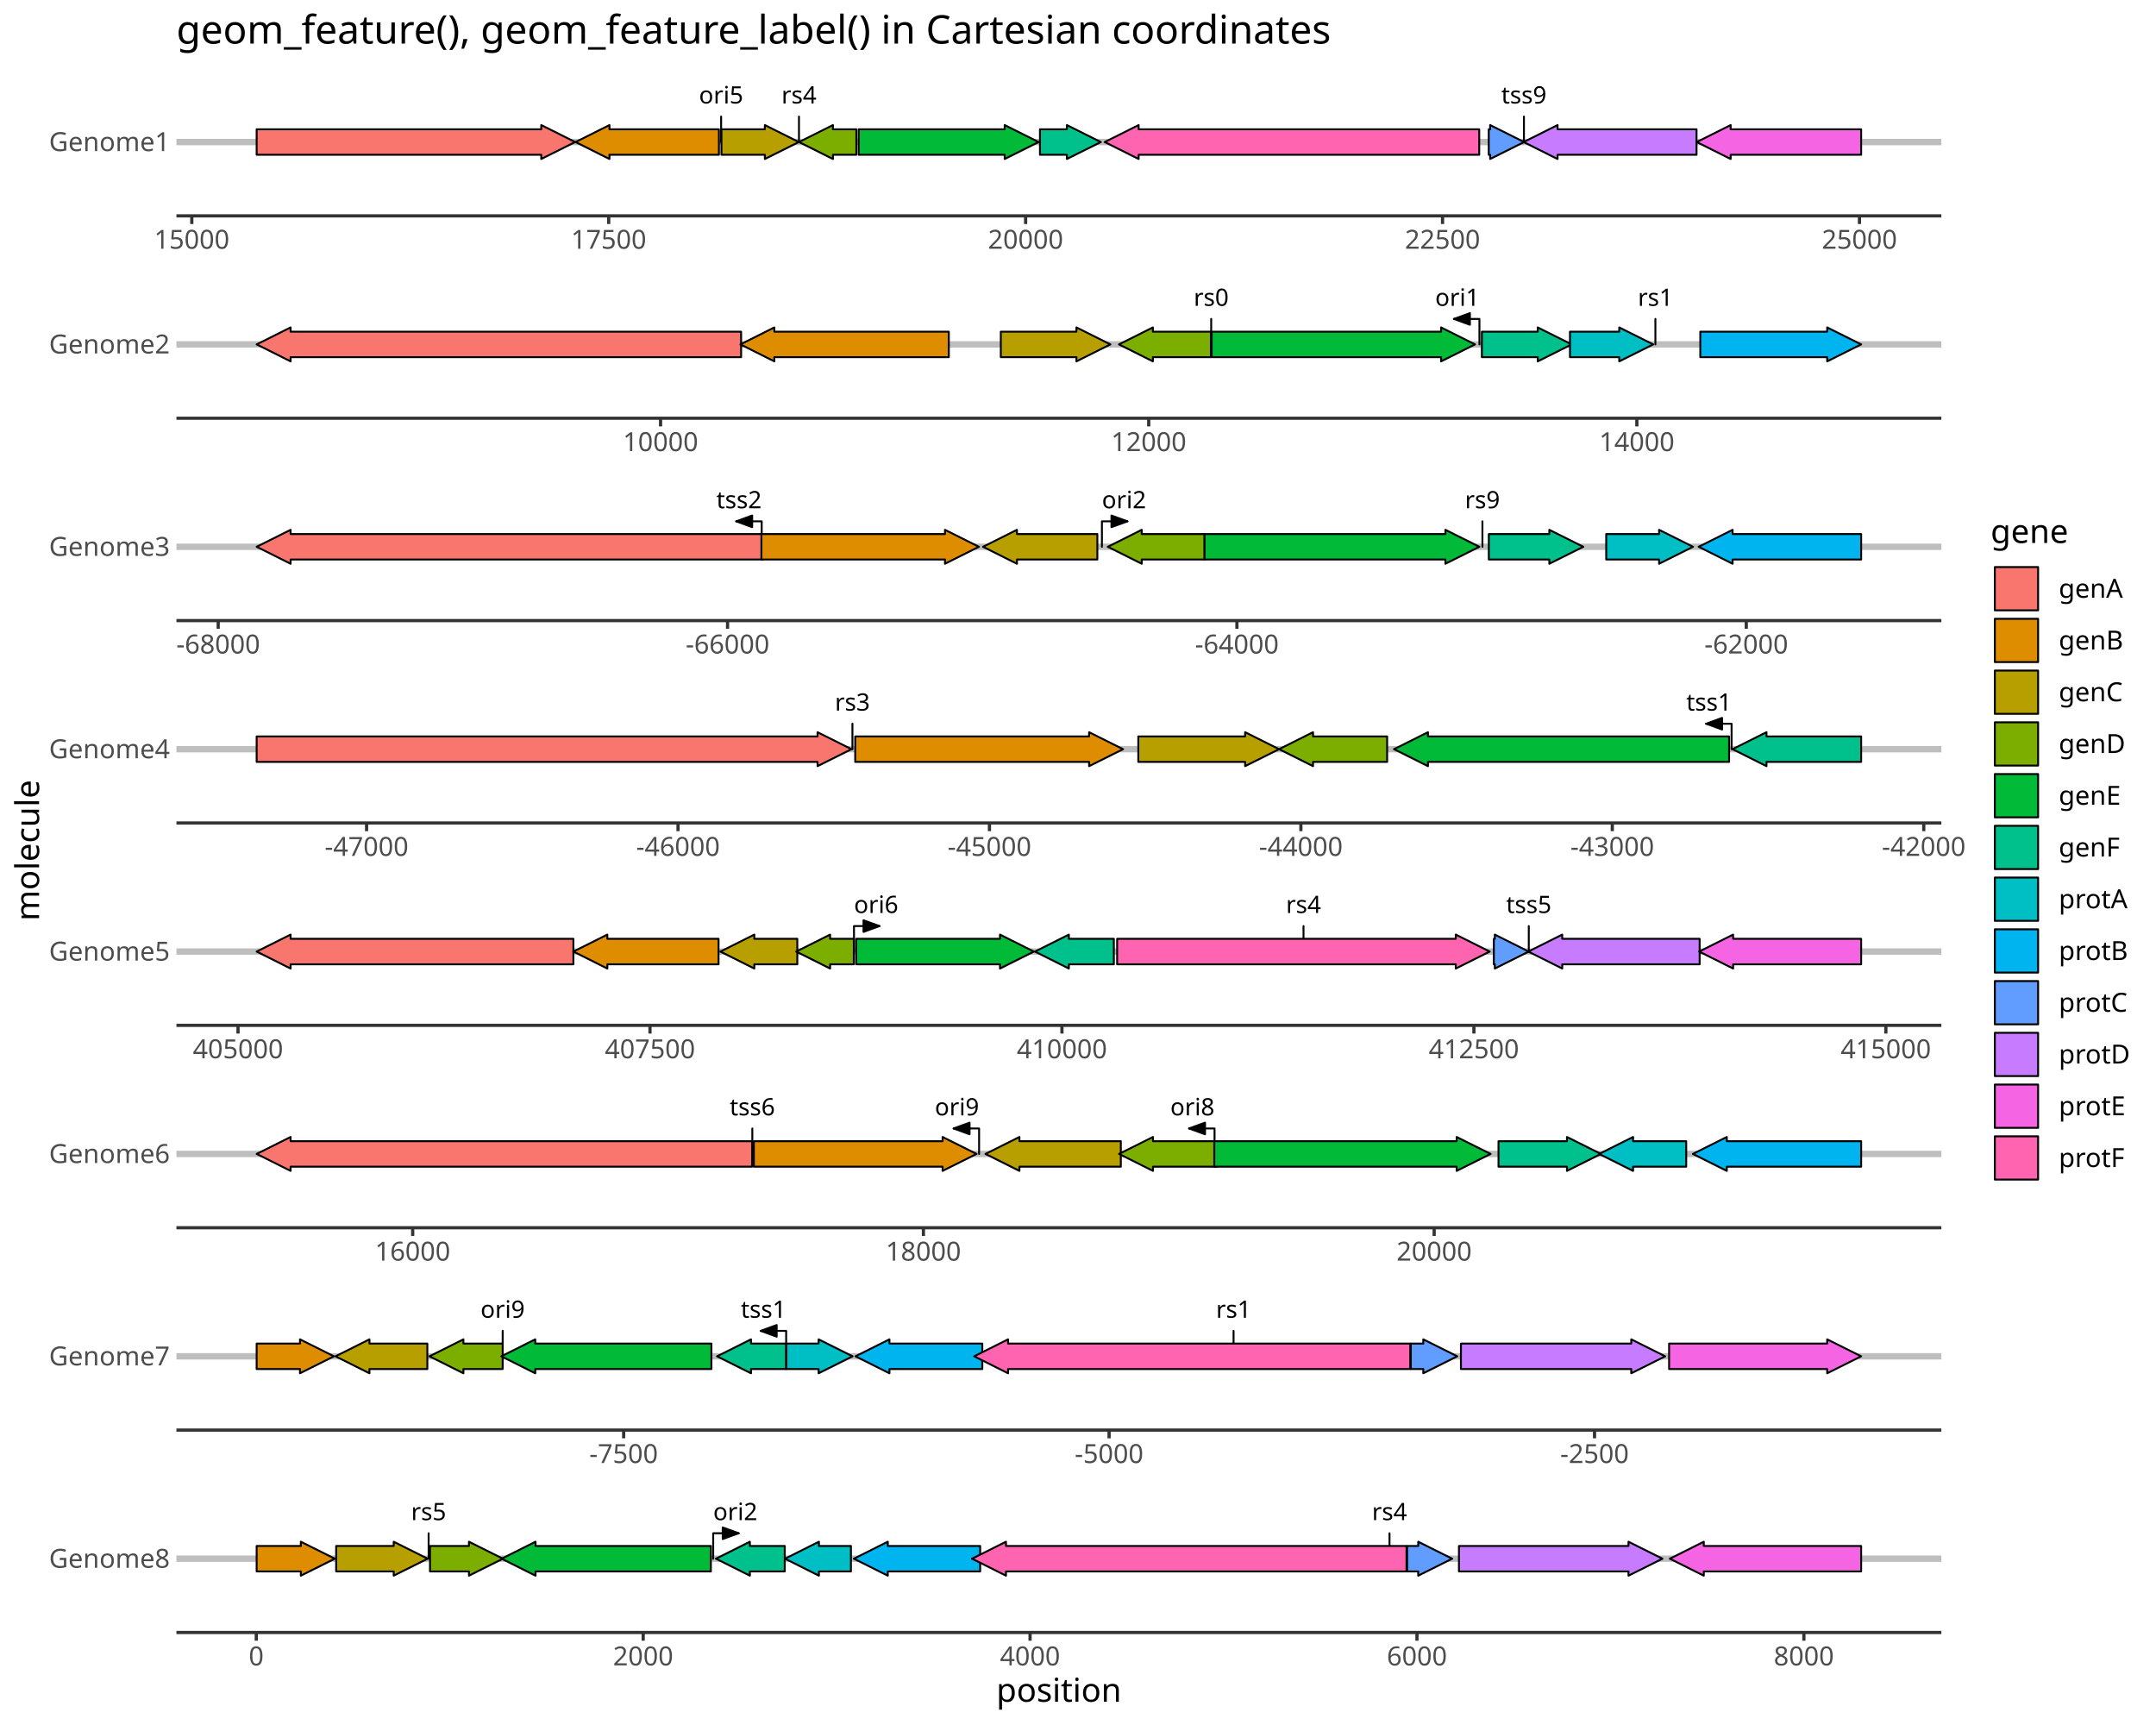
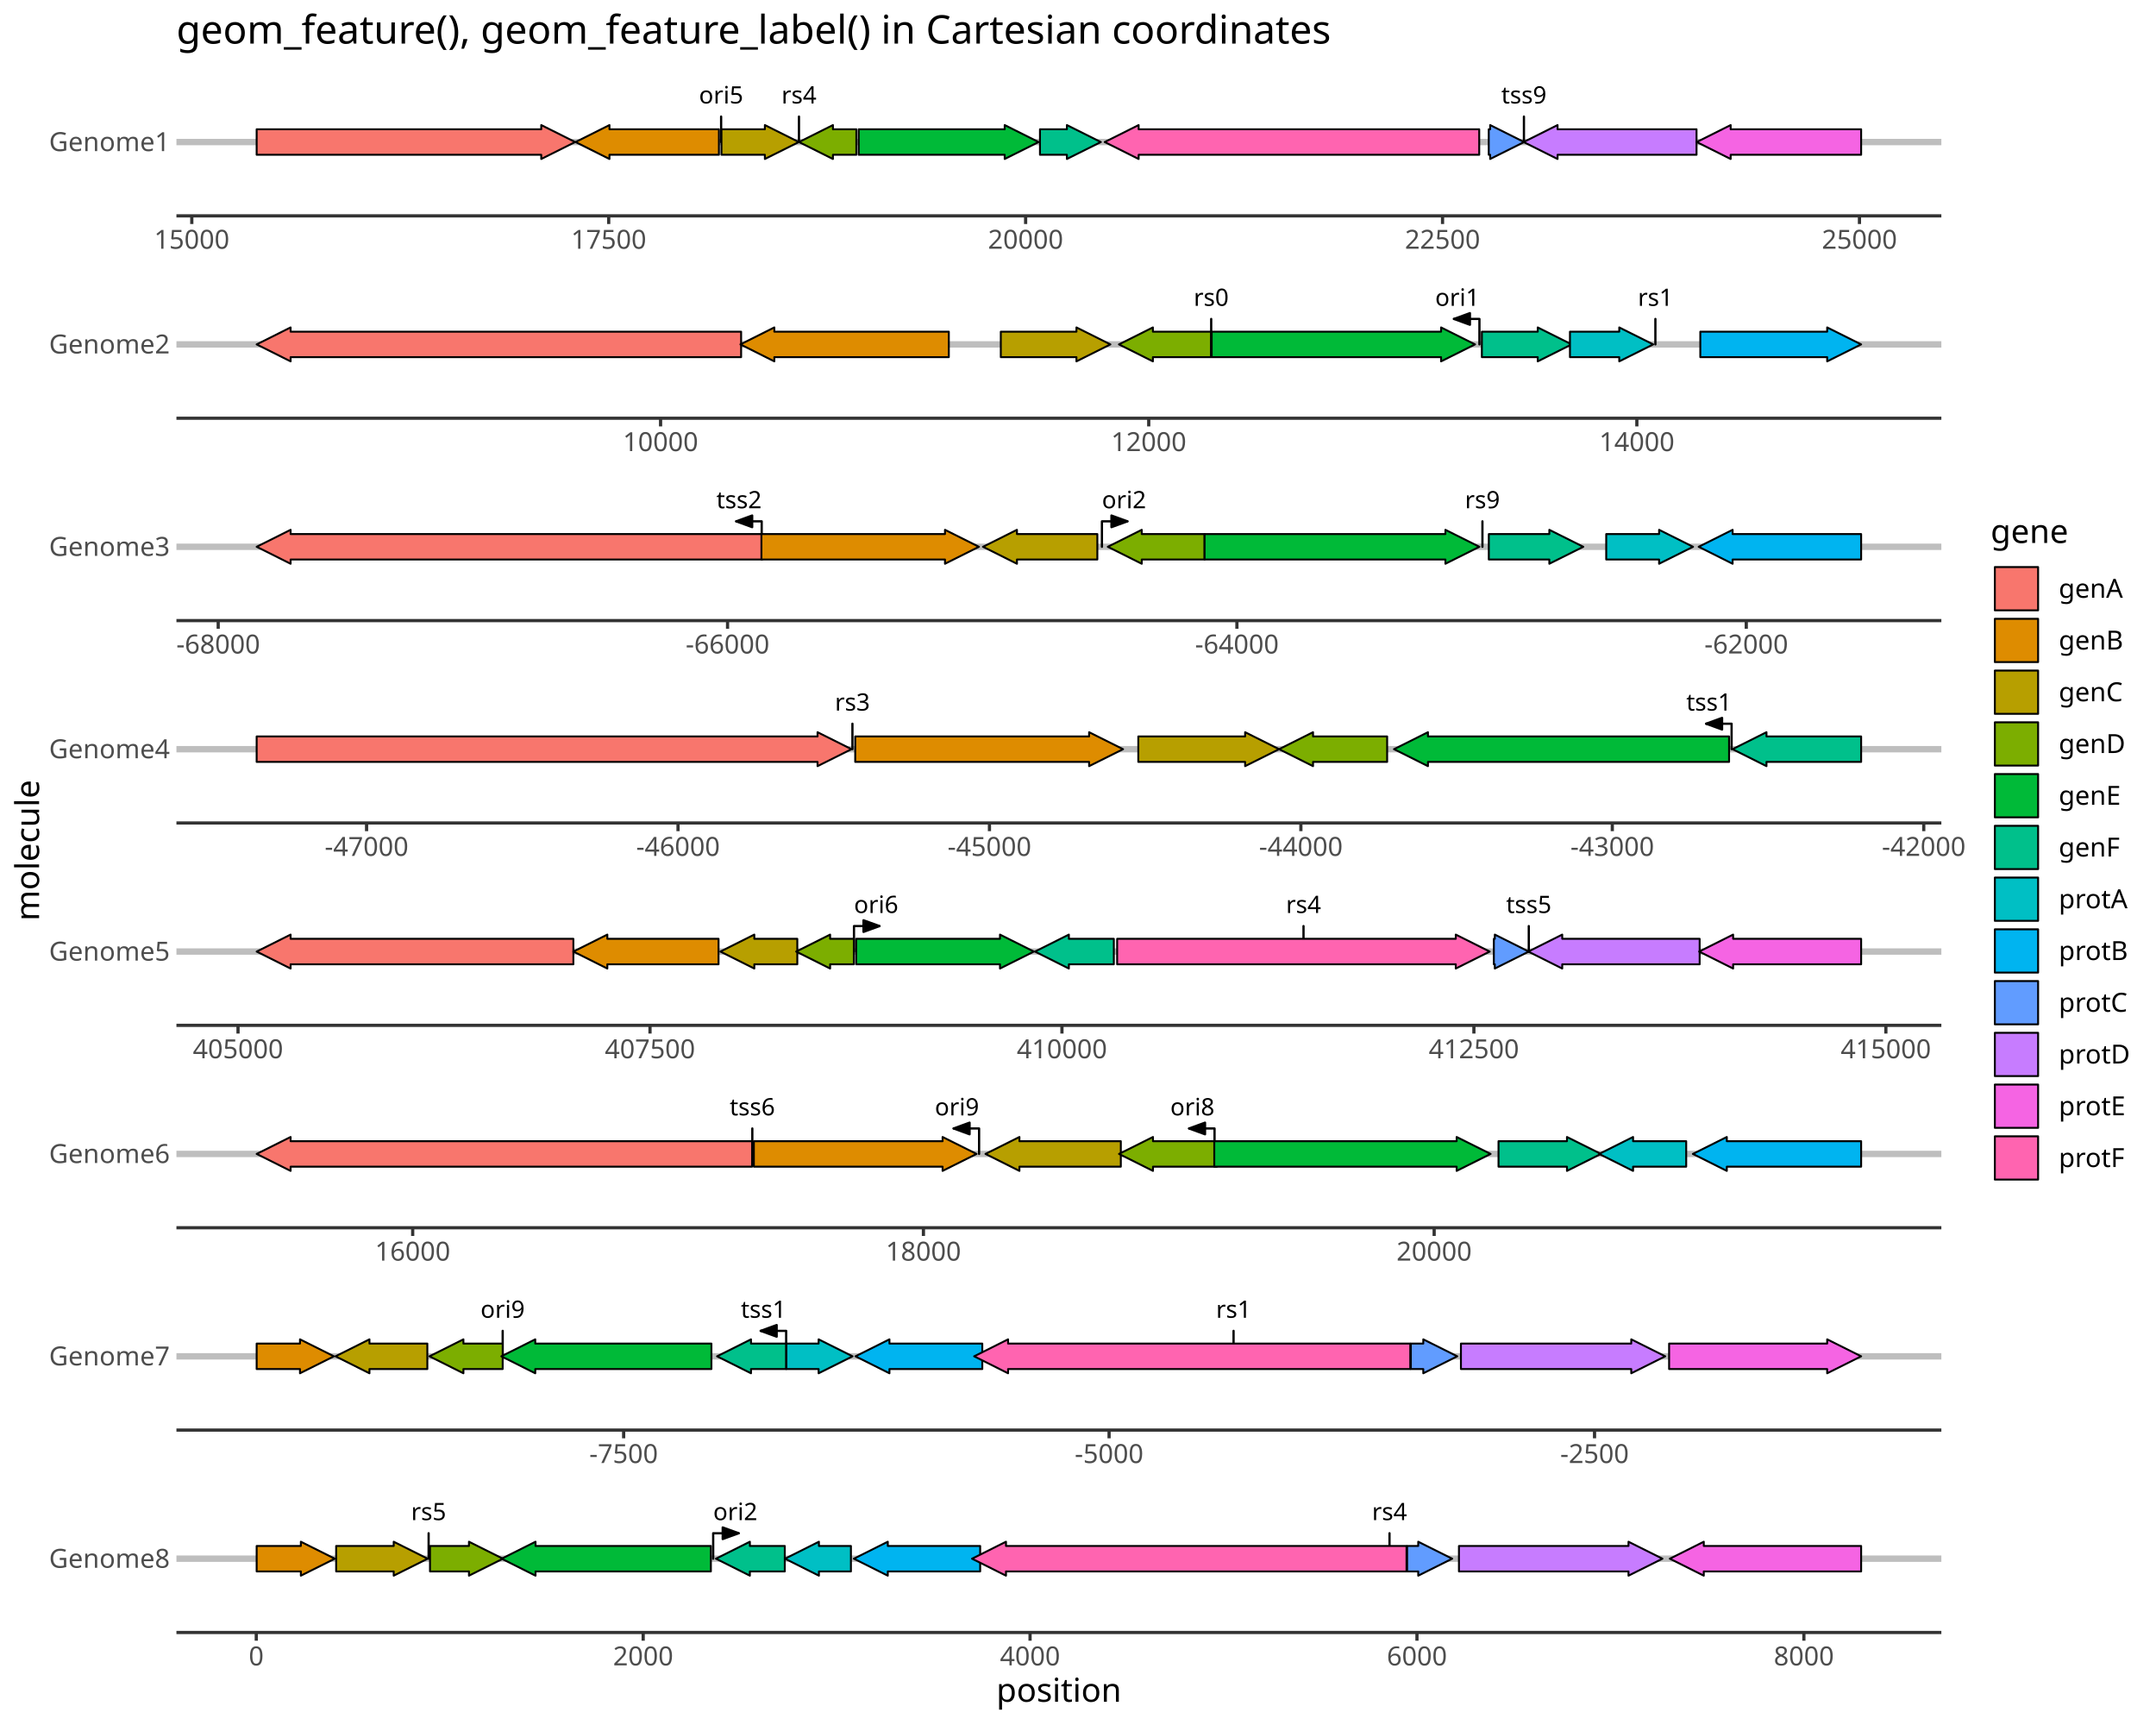
<svg xmlns="http://www.w3.org/2000/svg" class="svglite" data-engine-version="2.0" width="720.00pt" height="576.00pt" viewBox="0 0 720.00 576.00">
  <defs>
    <style type="text/css">
    .svglite line, .svglite polyline, .svglite polygon, .svglite path, .svglite rect, .svglite circle {
      fill: none;
      stroke: #000000;
      stroke-linecap: round;
      stroke-linejoin: round;
      stroke-miterlimit: 10.00;
    }
  </style>
  </defs>
  <rect width="100%" height="100%" style="stroke: none; fill: #FFFFFF;" />
  <defs>
    <clipPath id="cpMC4wMHw3MjAuMDB8MC4wMHw1NzYuMDA=">
      <rect x="0.00" y="0.00" width="720.00" height="576.00" />
    </clipPath>
  </defs>
  <g clip-path="url(#cpMC4wMHw3MjAuMDB8MC4wMHw1NzYuMDA=)">
    <rect x="0.00" y="0.00" width="720.00" height="576.00" style="stroke-width: 1.07; stroke: #FFFFFF; fill: #FFFFFF;" />
  </g>
  <defs>
    <clipPath id="cpNTguOTJ8NjQ4LjMyfDIyLjc4fDcyLjA3">
      <rect x="58.92" y="22.78" width="589.40" height="49.28" />
    </clipPath>
  </defs>
  <g clip-path="url(#cpNTguOTJ8NjQ4LjMyfDIyLjc4fDcyLjA3)">
    <polyline points="58.92,47.43 648.32,47.43 " style="stroke-width: 2.13; stroke: #BEBEBE; stroke-linecap: butt;" />
-     <polyline points="508.92,47.43 508.92,38.92 " style="stroke-width: 0.64;" />
-     <polyline points="266.82,47.43 266.82,38.92 " style="stroke-width: 0.64;" />
-     <polyline points="240.82,47.43 240.82,38.92 " style="stroke-width: 0.64;" />
+     <polyline points="508.92,47.43 508.92,38.92 " style="stroke-width: 0.75;" />
+     <polyline points="266.82,47.43 266.82,38.92 " style="stroke-width: 0.75;" />
+     <polyline points="240.82,47.43 240.82,38.92 " style="stroke-width: 0.75;" />
    <text x="508.92" y="34.55" text-anchor="middle" style="font-size: 8.00px; font-family: sans;" textLength="14.68px" lengthAdjust="spacingAndGlyphs">tss9</text>
    <text x="266.82" y="34.55" text-anchor="middle" style="font-size: 8.00px; font-family: sans;" textLength="11.12px" lengthAdjust="spacingAndGlyphs">rs4</text>
    <text x="240.82" y="34.55" text-anchor="middle" style="font-size: 8.00px; font-family: sans;" textLength="13.34px" lengthAdjust="spacingAndGlyphs">ori5</text>
    <polygon points="85.71,43.17 85.71,51.68 180.75,51.68 180.75,53.09 192.08,47.43 180.75,41.76 180.75,43.17 " style="stroke-width: 0.64; fill: #F8766D;" />
    <polygon points="240.09,43.17 240.09,51.68 203.53,51.68 203.53,53.09 192.20,47.43 203.53,41.76 203.53,43.17 " style="stroke-width: 0.64; fill: #DE8C00;" />
    <polygon points="240.93,43.17 240.93,51.68 255.43,51.68 255.43,53.09 266.77,47.43 255.43,41.76 255.43,43.17 " style="stroke-width: 0.64; fill: #B79F00;" />
    <polygon points="285.98,43.17 285.98,51.68 278.16,51.68 278.16,53.09 266.82,47.43 278.16,41.76 278.16,43.17 " style="stroke-width: 0.64; fill: #7CAE00;" />
    <polygon points="286.76,43.17 286.76,51.68 335.52,51.68 335.52,53.09 346.85,47.43 335.52,41.76 335.52,43.17 " style="stroke-width: 0.64; fill: #00BA38;" />
    <polygon points="347.30,43.17 347.30,51.68 356.29,51.68 356.29,53.09 367.63,47.43 356.29,41.76 356.29,43.17 " style="stroke-width: 0.64; fill: #00C08B;" />
    <polygon points="497.17,43.17 497.17,51.68 497.64,51.68 497.64,53.09 508.98,47.43 497.64,41.76 497.64,43.17 " style="stroke-width: 0.64; fill: #619CFF;" />
    <polygon points="566.56,43.17 566.56,51.68 520.15,51.68 520.15,53.09 508.81,47.43 520.15,41.76 520.15,43.17 " style="stroke-width: 0.64; fill: #C77CFF;" />
    <polygon points="621.53,43.17 621.53,51.68 577.96,51.68 577.96,53.09 566.62,47.43 577.96,41.76 577.96,43.17 " style="stroke-width: 0.64; fill: #F564E3;" />
    <polygon points="493.99,43.17 493.99,51.68 380.25,51.68 380.25,53.09 368.91,47.43 380.25,41.76 380.25,43.17 " style="stroke-width: 0.64; fill: #FF64B0;" />
  </g>
  <g clip-path="url(#cpMC4wMHw3MjAuMDB8MC4wMHw1NzYuMDA=)">
</g>
  <defs>
    <clipPath id="cpNTguOTJ8NjQ4LjMyfDkwLjM2fDEzOS42NQ==">
      <rect x="58.92" y="90.36" width="589.40" height="49.28" />
    </clipPath>
  </defs>
  <g clip-path="url(#cpNTguOTJ8NjQ4LjMyfDkwLjM2fDEzOS42NQ==)">
    <polyline points="58.92,115.00 648.32,115.00 " style="stroke-width: 2.13; stroke: #BEBEBE; stroke-linecap: butt;" />
-     <polyline points="404.48,115.00 404.48,106.50 " style="stroke-width: 0.64;" />
-     <polyline points="552.82,115.00 552.82,106.50 " style="stroke-width: 0.64;" />
-     <polyline points="494.06,115.00 494.06,106.50 485.55,106.50 " style="stroke-width: 0.64;" />
-     <polygon points="490.88,104.56 485.55,106.50 490.88,108.44 " style="stroke-width: 0.64; fill: #000000;" />
+     <polyline points="404.48,115.00 404.48,106.50 " style="stroke-width: 0.75;" />
+     <polyline points="552.82,115.00 552.82,106.50 " style="stroke-width: 0.75;" />
+     <polyline points="494.06,115.00 494.06,106.50 485.55,106.50 " style="stroke-width: 0.75;" />
+     <polygon points="490.88,104.56 485.55,106.50 490.88,108.44 " style="stroke-width: 0.75; fill: #000000;" />
    <text x="404.48" y="102.13" text-anchor="middle" style="font-size: 8.00px; font-family: sans;" textLength="11.12px" lengthAdjust="spacingAndGlyphs">rs0</text>
    <text x="552.82" y="102.13" text-anchor="middle" style="font-size: 8.00px; font-family: sans;" textLength="11.12px" lengthAdjust="spacingAndGlyphs">rs1</text>
    <text x="494.06" y="102.13" text-anchor="end" style="font-size: 8.00px; font-family: sans;" textLength="13.34px" lengthAdjust="spacingAndGlyphs">ori1</text>
    <polygon points="247.50,110.75 247.50,119.26 97.05,119.26 97.05,120.67 85.71,115.00 97.05,109.33 97.05,110.75 " style="stroke-width: 0.64; fill: #F8766D;" />
    <polygon points="316.86,110.75 316.86,119.26 258.59,119.26 258.59,120.67 247.26,115.00 258.59,109.33 258.59,110.75 " style="stroke-width: 0.64; fill: #DE8C00;" />
    <polygon points="334.22,110.75 334.22,119.26 359.48,119.26 359.48,120.67 370.82,115.00 359.48,109.33 359.48,110.75 " style="stroke-width: 0.64; fill: #B79F00;" />
    <polygon points="404.40,110.75 404.40,119.26 385.01,119.26 385.01,120.67 373.67,115.00 385.01,109.33 385.01,110.75 " style="stroke-width: 0.64; fill: #7CAE00;" />
    <polygon points="404.64,110.75 404.64,119.26 481.25,119.26 481.25,120.67 492.59,115.00 481.25,109.33 481.25,110.75 " style="stroke-width: 0.64; fill: #00BA38;" />
    <polygon points="494.87,110.75 494.87,119.26 513.53,119.26 513.53,120.67 524.86,115.00 513.53,109.33 513.53,110.75 " style="stroke-width: 0.64; fill: #00C08B;" />
    <polygon points="524.29,110.75 524.29,119.26 540.75,119.26 540.75,120.67 552.09,115.00 540.75,109.33 540.75,110.75 " style="stroke-width: 0.64; fill: #00BFC4;" />
    <polygon points="567.82,110.75 567.82,119.26 610.19,119.26 610.19,120.67 621.53,115.00 610.19,109.33 610.19,110.75 " style="stroke-width: 0.64; fill: #00B4F0;" />
  </g>
  <g clip-path="url(#cpMC4wMHw3MjAuMDB8MC4wMHw1NzYuMDA=)">
</g>
  <defs>
    <clipPath id="cpNTguOTJ8NjQ4LjMyfDE1Ny45NHwyMDcuMjI=">
      <rect x="58.92" y="157.94" width="589.40" height="49.28" />
    </clipPath>
  </defs>
  <g clip-path="url(#cpNTguOTJ8NjQ4LjMyfDE1Ny45NHwyMDcuMjI=)">
    <polyline points="58.92,182.58 648.32,182.58 " style="stroke-width: 2.13; stroke: #BEBEBE; stroke-linecap: butt;" />
-     <polyline points="495.06,182.58 495.06,174.08 " style="stroke-width: 0.64;" />
-     <polyline points="254.37,182.58 254.37,174.08 245.86,174.08 " style="stroke-width: 0.64;" />
-     <polygon points="251.19,172.14 245.86,174.08 251.19,176.02 " style="stroke-width: 0.64; fill: #000000;" />
-     <polyline points="367.99,182.58 367.99,174.08 376.50,174.08 " style="stroke-width: 0.64;" />
-     <polygon points="371.17,176.02 376.50,174.08 371.17,172.14 " style="stroke-width: 0.64; fill: #000000;" />
+     <polyline points="495.06,182.58 495.06,174.08 " style="stroke-width: 0.75;" />
+     <polyline points="254.37,182.58 254.37,174.08 245.86,174.08 " style="stroke-width: 0.75;" />
+     <polygon points="251.19,172.14 245.86,174.08 251.19,176.02 " style="stroke-width: 0.75; fill: #000000;" />
+     <polyline points="367.99,182.58 367.99,174.08 376.50,174.08 " style="stroke-width: 0.75;" />
+     <polygon points="371.17,176.02 376.50,174.08 371.17,172.14 " style="stroke-width: 0.75; fill: #000000;" />
    <text x="495.06" y="169.71" text-anchor="middle" style="font-size: 8.00px; font-family: sans;" textLength="11.12px" lengthAdjust="spacingAndGlyphs">rs9</text>
    <text x="254.37" y="169.71" text-anchor="end" style="font-size: 8.00px; font-family: sans;" textLength="14.68px" lengthAdjust="spacingAndGlyphs">tss2</text>
    <text x="367.99" y="169.71" style="font-size: 8.00px; font-family: sans;" textLength="13.34px" lengthAdjust="spacingAndGlyphs">ori2</text>
    <polygon points="254.54,178.33 254.54,186.83 97.05,186.83 97.05,188.25 85.71,182.58 97.05,176.91 97.05,178.33 " style="stroke-width: 0.64; fill: #F8766D;" />
    <polygon points="254.28,178.33 254.28,186.83 315.58,186.83 315.58,188.25 326.91,182.58 315.58,176.91 315.58,178.33 " style="stroke-width: 0.64; fill: #DE8C00;" />
    <polygon points="366.46,178.33 366.46,186.83 339.61,186.83 339.61,188.25 328.28,182.58 339.61,176.91 339.61,178.33 " style="stroke-width: 0.64; fill: #B79F00;" />
    <polygon points="402.27,178.33 402.27,186.83 381.29,186.83 381.29,188.25 369.95,182.58 381.29,176.91 381.29,178.33 " style="stroke-width: 0.64; fill: #7CAE00;" />
    <polygon points="402.27,178.33 402.27,186.83 482.70,186.83 482.70,188.25 494.04,182.58 482.70,176.91 482.70,178.33 " style="stroke-width: 0.64; fill: #00BA38;" />
    <polygon points="497.19,178.33 497.19,186.83 517.40,186.83 517.40,188.25 528.74,182.58 517.40,176.91 517.40,178.33 " style="stroke-width: 0.64; fill: #00C08B;" />
    <polygon points="536.40,178.33 536.40,186.83 554.06,186.83 554.06,188.25 565.40,182.58 554.06,176.91 554.06,178.33 " style="stroke-width: 0.64; fill: #00BFC4;" />
    <polygon points="621.53,178.33 621.53,186.83 578.61,186.83 578.61,188.25 567.27,182.58 578.61,176.91 578.61,178.33 " style="stroke-width: 0.64; fill: #00B4F0;" />
  </g>
  <g clip-path="url(#cpMC4wMHw3MjAuMDB8MC4wMHw1NzYuMDA=)">
</g>
  <defs>
    <clipPath id="cpNTguOTJ8NjQ4LjMyfDIyNS41MnwyNzQuODA=">
      <rect x="58.92" y="225.52" width="589.40" height="49.28" />
    </clipPath>
  </defs>
  <g clip-path="url(#cpNTguOTJ8NjQ4LjMyfDIyNS41MnwyNzQuODA=)">
    <polyline points="58.92,250.16 648.32,250.16 " style="stroke-width: 2.13; stroke: #BEBEBE; stroke-linecap: butt;" />
-     <polyline points="578.27,250.16 578.27,241.66 569.76,241.66 " style="stroke-width: 0.64;" />
-     <polygon points="575.09,239.72 569.76,241.66 575.09,243.59 " style="stroke-width: 0.64; fill: #000000;" />
-     <polyline points="284.67,250.16 284.67,241.66 " style="stroke-width: 0.64;" />
+     <polyline points="578.27,250.16 578.27,241.66 569.76,241.66 " style="stroke-width: 0.75;" />
+     <polygon points="575.09,239.72 569.76,241.66 575.09,243.59 " style="stroke-width: 0.75; fill: #000000;" />
+     <polyline points="284.67,250.16 284.67,241.66 " style="stroke-width: 0.75;" />
    <text x="578.27" y="237.28" text-anchor="end" style="font-size: 8.00px; font-family: sans;" textLength="14.68px" lengthAdjust="spacingAndGlyphs">tss1</text>
    <text x="284.67" y="237.28" text-anchor="middle" style="font-size: 8.00px; font-family: sans;" textLength="11.12px" lengthAdjust="spacingAndGlyphs">rs3</text>
    <polygon points="85.71,245.91 85.71,254.41 273.02,254.41 273.02,255.83 284.36,250.16 273.02,244.49 273.02,245.91 " style="stroke-width: 0.64; fill: #F8766D;" />
    <polygon points="285.60,245.91 285.60,254.41 363.71,254.41 363.71,255.83 375.05,250.16 363.71,244.49 363.71,245.91 " style="stroke-width: 0.64; fill: #DE8C00;" />
    <polygon points="380.14,245.91 380.14,254.41 415.81,254.41 415.81,255.83 427.15,250.16 415.81,244.49 415.81,245.91 " style="stroke-width: 0.64; fill: #B79F00;" />
    <polygon points="463.24,245.91 463.24,254.41 438.49,254.41 438.49,255.83 427.15,250.16 438.49,244.49 438.49,245.91 " style="stroke-width: 0.64; fill: #7CAE00;" />
    <polygon points="577.43,245.91 577.43,254.41 476.87,254.41 476.87,255.83 465.53,250.16 476.87,244.49 476.87,245.91 " style="stroke-width: 0.64; fill: #00BA38;" />
    <polygon points="621.53,245.91 621.53,254.41 589.92,254.41 589.92,255.83 578.58,250.16 589.92,244.49 589.92,245.91 " style="stroke-width: 0.64; fill: #00C08B;" />
  </g>
  <g clip-path="url(#cpMC4wMHw3MjAuMDB8MC4wMHw1NzYuMDA=)">
</g>
  <defs>
    <clipPath id="cpNTguOTJ8NjQ4LjMyfDI5My4wOXwzNDIuMzg=">
      <rect x="58.92" y="293.09" width="589.40" height="49.28" />
    </clipPath>
  </defs>
  <g clip-path="url(#cpNTguOTJ8NjQ4LjMyfDI5My4wOXwzNDIuMzg=)">
    <polyline points="58.92,317.74 648.32,317.74 " style="stroke-width: 2.13; stroke: #BEBEBE; stroke-linecap: butt;" />
-     <polyline points="435.31,317.74 435.31,309.23 " style="stroke-width: 0.64;" />
-     <polyline points="510.54,317.74 510.54,309.23 " style="stroke-width: 0.64;" />
-     <polyline points="285.19,317.74 285.19,309.23 293.70,309.23 " style="stroke-width: 0.64;" />
-     <polygon points="288.37,311.17 293.70,309.23 288.37,307.29 " style="stroke-width: 0.64; fill: #000000;" />
+     <polyline points="435.31,317.74 435.31,309.23 " style="stroke-width: 0.75;" />
+     <polyline points="510.54,317.74 510.54,309.23 " style="stroke-width: 0.75;" />
+     <polyline points="285.19,317.74 285.19,309.23 293.70,309.23 " style="stroke-width: 0.75;" />
+     <polygon points="288.37,311.17 293.70,309.23 288.37,307.29 " style="stroke-width: 0.75; fill: #000000;" />
    <text x="435.31" y="304.86" text-anchor="middle" style="font-size: 8.00px; font-family: sans;" textLength="11.12px" lengthAdjust="spacingAndGlyphs">rs4</text>
    <text x="510.54" y="304.86" text-anchor="middle" style="font-size: 8.00px; font-family: sans;" textLength="14.68px" lengthAdjust="spacingAndGlyphs">tss5</text>
    <text x="285.19" y="304.86" style="font-size: 8.00px; font-family: sans;" textLength="13.34px" lengthAdjust="spacingAndGlyphs">ori6</text>
    <polygon points="191.48,313.48 191.48,321.99 97.05,321.99 97.05,323.41 85.71,317.74 97.05,312.07 97.05,313.48 " style="stroke-width: 0.64; fill: #F8766D;" />
    <polygon points="239.96,313.48 239.96,321.99 202.82,321.99 202.82,323.41 191.48,317.74 202.82,312.07 202.82,313.48 " style="stroke-width: 0.64; fill: #DE8C00;" />
    <polygon points="266.26,313.48 266.26,321.99 251.90,321.99 251.90,323.41 240.56,317.74 251.90,312.07 251.90,313.48 " style="stroke-width: 0.64; fill: #B79F00;" />
    <polygon points="285.14,313.48 285.14,321.99 277.22,321.99 277.22,323.41 265.88,317.74 277.22,312.07 277.22,313.48 " style="stroke-width: 0.64; fill: #7CAE00;" />
    <polygon points="285.91,313.48 285.91,321.99 333.95,321.99 333.95,323.41 345.28,317.74 333.95,312.07 333.95,313.48 " style="stroke-width: 0.64; fill: #00BA38;" />
    <polygon points="371.97,313.48 371.97,321.99 356.95,321.99 356.95,323.41 345.61,317.74 356.95,312.07 356.95,313.48 " style="stroke-width: 0.64; fill: #00C08B;" />
    <polygon points="498.87,313.48 498.87,321.99 499.20,321.99 499.20,323.41 510.54,317.74 499.20,312.07 499.20,313.48 " style="stroke-width: 0.64; fill: #619CFF;" />
    <polygon points="567.60,313.48 567.60,321.99 521.71,321.99 521.71,323.41 510.37,317.74 521.71,312.07 521.71,313.48 " style="stroke-width: 0.64; fill: #C77CFF;" />
    <polygon points="621.53,313.48 621.53,321.99 578.78,321.99 578.78,323.41 567.44,317.74 578.78,312.07 578.78,313.48 " style="stroke-width: 0.64; fill: #F564E3;" />
    <polygon points="373.07,313.48 373.07,321.99 486.16,321.99 486.16,323.41 497.49,317.74 486.16,312.07 486.16,313.48 " style="stroke-width: 0.64; fill: #FF64B0;" />
  </g>
  <g clip-path="url(#cpMC4wMHw3MjAuMDB8MC4wMHw1NzYuMDA=)">
</g>
  <defs>
    <clipPath id="cpNTguOTJ8NjQ4LjMyfDM2MC42N3w0MDkuOTY=">
      <rect x="58.92" y="360.67" width="589.40" height="49.28" />
    </clipPath>
  </defs>
  <g clip-path="url(#cpNTguOTJ8NjQ4LjMyfDM2MC42N3w0MDkuOTY=)">
    <polyline points="58.92,385.31 648.32,385.31 " style="stroke-width: 2.13; stroke: #BEBEBE; stroke-linecap: butt;" />
-     <polyline points="405.60,385.31 405.60,376.81 397.10,376.81 " style="stroke-width: 0.64;" />
-     <polygon points="402.42,374.87 397.10,376.81 402.42,378.75 " style="stroke-width: 0.64; fill: #000000;" />
-     <polyline points="251.24,385.31 251.24,376.81 " style="stroke-width: 0.64;" />
-     <polyline points="326.97,385.31 326.97,376.81 318.47,376.81 " style="stroke-width: 0.64;" />
-     <polygon points="323.79,374.87 318.47,376.81 323.79,378.75 " style="stroke-width: 0.64; fill: #000000;" />
+     <polyline points="405.60,385.31 405.60,376.81 397.10,376.81 " style="stroke-width: 0.75;" />
+     <polygon points="402.42,374.87 397.10,376.81 402.42,378.75 " style="stroke-width: 0.75; fill: #000000;" />
+     <polyline points="251.24,385.31 251.24,376.81 " style="stroke-width: 0.75;" />
+     <polyline points="326.97,385.31 326.97,376.81 318.47,376.81 " style="stroke-width: 0.75;" />
+     <polygon points="323.79,374.87 318.47,376.81 323.79,378.75 " style="stroke-width: 0.75; fill: #000000;" />
    <text x="405.60" y="372.44" text-anchor="end" style="font-size: 8.00px; font-family: sans;" textLength="13.34px" lengthAdjust="spacingAndGlyphs">ori8</text>
    <text x="251.24" y="372.44" text-anchor="middle" style="font-size: 8.00px; font-family: sans;" textLength="14.68px" lengthAdjust="spacingAndGlyphs">tss6</text>
    <text x="326.97" y="372.44" text-anchor="end" style="font-size: 8.00px; font-family: sans;" textLength="13.34px" lengthAdjust="spacingAndGlyphs">ori9</text>
    <polygon points="251.16,381.06 251.16,389.57 97.05,389.57 97.05,390.98 85.71,385.31 97.05,379.65 97.05,381.06 " style="stroke-width: 0.64; fill: #F8766D;" />
    <polygon points="251.75,381.06 251.75,389.57 314.78,389.57 314.78,390.98 326.12,385.31 314.78,379.65 314.78,381.06 " style="stroke-width: 0.64; fill: #DE8C00;" />
    <polygon points="374.30,381.06 374.30,389.57 340.44,389.57 340.44,390.98 329.10,385.31 340.44,379.65 340.44,381.06 " style="stroke-width: 0.64; fill: #B79F00;" />
    <polygon points="406.37,381.06 406.37,389.57 385.04,389.57 385.04,390.98 373.70,385.31 385.04,379.65 385.04,381.06 " style="stroke-width: 0.64; fill: #7CAE00;" />
    <polygon points="405.51,381.06 405.51,389.57 486.45,389.57 486.45,390.98 497.79,385.31 486.45,379.65 486.45,381.06 " style="stroke-width: 0.64; fill: #00BA38;" />
    <polygon points="500.43,381.06 500.43,389.57 523.29,389.57 523.29,390.98 534.63,385.31 523.29,379.65 523.29,381.06 " style="stroke-width: 0.64; fill: #00C08B;" />
    <polygon points="563.11,381.06 563.11,389.57 545.37,389.57 545.37,390.98 534.03,385.31 545.37,379.65 545.37,381.06 " style="stroke-width: 0.64; fill: #00BFC4;" />
    <polygon points="621.53,381.06 621.53,389.57 576.67,389.57 576.67,390.98 565.33,385.31 576.67,379.65 576.67,381.06 " style="stroke-width: 0.64; fill: #00B4F0;" />
  </g>
  <g clip-path="url(#cpMC4wMHw3MjAuMDB8MC4wMHw1NzYuMDA=)">
</g>
  <defs>
    <clipPath id="cpNTguOTJ8NjQ4LjMyfDQyOC4yNXw0NzcuNTM=">
      <rect x="58.92" y="428.25" width="589.40" height="49.28" />
    </clipPath>
  </defs>
  <g clip-path="url(#cpNTguOTJ8NjQ4LjMyfDQyOC4yNXw0NzcuNTM=)">
    <polyline points="58.92,452.89 648.32,452.89 " style="stroke-width: 2.13; stroke: #BEBEBE; stroke-linecap: butt;" />
-     <polyline points="167.87,452.89 167.87,444.39 " style="stroke-width: 0.64;" />
-     <polyline points="411.95,452.89 411.95,444.39 " style="stroke-width: 0.64;" />
-     <polyline points="262.54,452.89 262.54,444.39 254.04,444.39 " style="stroke-width: 0.64;" />
-     <polygon points="259.37,442.45 254.04,444.39 259.37,446.33 " style="stroke-width: 0.64; fill: #000000;" />
+     <polyline points="167.87,452.89 167.87,444.39 " style="stroke-width: 0.75;" />
+     <polyline points="411.95,452.89 411.95,444.39 " style="stroke-width: 0.75;" />
+     <polyline points="262.54,452.89 262.54,444.39 254.04,444.39 " style="stroke-width: 0.75;" />
+     <polygon points="259.37,442.45 254.04,444.39 259.37,446.33 " style="stroke-width: 0.75; fill: #000000;" />
    <text x="167.87" y="440.02" text-anchor="middle" style="font-size: 8.00px; font-family: sans;" textLength="13.34px" lengthAdjust="spacingAndGlyphs">ori9</text>
    <text x="411.95" y="440.02" text-anchor="middle" style="font-size: 8.00px; font-family: sans;" textLength="11.12px" lengthAdjust="spacingAndGlyphs">rs1</text>
    <text x="262.54" y="440.02" text-anchor="end" style="font-size: 8.00px; font-family: sans;" textLength="14.68px" lengthAdjust="spacingAndGlyphs">tss1</text>
    <polygon points="85.71,448.64 85.71,457.14 100.18,457.14 100.18,458.56 111.52,452.89 100.18,447.22 100.18,448.64 " style="stroke-width: 0.64; fill: #DE8C00;" />
    <polygon points="142.71,448.64 142.71,457.14 123.38,457.14 123.38,458.56 112.04,452.89 123.38,447.22 123.38,448.64 " style="stroke-width: 0.64; fill: #B79F00;" />
    <polygon points="167.87,448.64 167.87,457.14 154.76,457.14 154.76,458.56 143.42,452.89 154.76,447.22 154.76,448.64 " style="stroke-width: 0.64; fill: #7CAE00;" />
    <polygon points="237.58,448.64 237.58,457.14 178.75,457.14 178.75,458.56 167.42,452.89 178.75,447.22 178.75,448.64 " style="stroke-width: 0.64; fill: #00BA38;" />
    <polygon points="262.54,448.64 262.54,457.14 250.80,457.14 250.80,458.56 239.46,452.89 250.80,447.22 250.80,448.64 " style="stroke-width: 0.64; fill: #00C08B;" />
    <polygon points="262.61,448.64 262.61,457.14 273.38,457.14 273.38,458.56 284.72,452.89 273.38,447.22 273.38,448.64 " style="stroke-width: 0.64; fill: #00BFC4;" />
    <polygon points="328.04,448.64 328.04,457.14 297.03,457.14 297.03,458.56 285.69,452.89 297.03,447.22 297.03,448.64 " style="stroke-width: 0.64; fill: #00B4F0;" />
    <polygon points="471.15,448.64 471.15,457.14 475.31,457.14 475.31,458.56 486.65,452.89 475.31,447.22 475.31,448.64 " style="stroke-width: 0.64; fill: #619CFF;" />
    <polygon points="487.88,448.64 487.88,457.14 544.76,457.14 544.76,458.56 556.10,452.89 544.76,447.22 544.76,448.64 " style="stroke-width: 0.64; fill: #C77CFF;" />
    <polygon points="557.40,448.64 557.40,457.14 610.19,457.14 610.19,458.56 621.53,452.89 610.19,447.22 610.19,448.64 " style="stroke-width: 0.64; fill: #F564E3;" />
    <polygon points="470.96,448.64 470.96,457.14 336.65,457.14 336.65,458.56 325.32,452.89 336.65,447.22 336.65,448.64 " style="stroke-width: 0.64; fill: #FF64B0;" />
  </g>
  <g clip-path="url(#cpMC4wMHw3MjAuMDB8MC4wMHw1NzYuMDA=)">
</g>
  <defs>
    <clipPath id="cpNTguOTJ8NjQ4LjMyfDQ5NS44M3w1NDUuMTE=">
      <rect x="58.92" y="495.83" width="589.40" height="49.28" />
    </clipPath>
  </defs>
  <g clip-path="url(#cpNTguOTJ8NjQ4LjMyfDQ5NS44M3w1NDUuMTE=)">
    <polyline points="58.92,520.47 648.32,520.47 " style="stroke-width: 2.13; stroke: #BEBEBE; stroke-linecap: butt;" />
-     <polyline points="238.17,520.47 238.17,511.97 246.68,511.97 " style="stroke-width: 0.64;" />
-     <polygon points="241.35,513.91 246.68,511.97 241.35,510.03 " style="stroke-width: 0.64; fill: #000000;" />
-     <polyline points="143.14,520.47 143.14,511.97 " style="stroke-width: 0.64;" />
-     <polyline points="464.03,520.47 464.03,511.97 " style="stroke-width: 0.64;" />
+     <polyline points="238.17,520.47 238.17,511.97 246.68,511.97 " style="stroke-width: 0.75;" />
+     <polygon points="241.35,513.91 246.68,511.97 241.35,510.03 " style="stroke-width: 0.75; fill: #000000;" />
+     <polyline points="143.14,520.47 143.14,511.97 " style="stroke-width: 0.75;" />
+     <polyline points="464.03,520.47 464.03,511.97 " style="stroke-width: 0.75;" />
    <text x="238.17" y="507.59" style="font-size: 8.00px; font-family: sans;" textLength="13.34px" lengthAdjust="spacingAndGlyphs">ori2</text>
    <text x="143.14" y="507.59" text-anchor="middle" style="font-size: 8.00px; font-family: sans;" textLength="11.12px" lengthAdjust="spacingAndGlyphs">rs5</text>
    <text x="464.03" y="507.59" text-anchor="middle" style="font-size: 8.00px; font-family: sans;" textLength="11.12px" lengthAdjust="spacingAndGlyphs">rs4</text>
    <polygon points="85.71,516.22 85.71,524.72 100.47,524.72 100.47,526.14 111.81,520.47 100.47,514.80 100.47,516.22 " style="stroke-width: 0.64; fill: #DE8C00;" />
    <polygon points="112.26,516.22 112.26,524.72 131.48,524.72 131.48,526.14 142.82,520.47 131.48,514.80 131.48,516.22 " style="stroke-width: 0.64; fill: #B79F00;" />
    <polygon points="143.60,516.22 143.60,524.72 156.61,524.72 156.61,526.14 167.95,520.47 156.61,514.80 156.61,516.22 " style="stroke-width: 0.64; fill: #7CAE00;" />
    <polygon points="237.40,516.22 237.40,524.72 178.84,524.72 178.84,526.14 167.50,520.47 178.84,514.80 178.84,516.22 " style="stroke-width: 0.64; fill: #00BA38;" />
    <polygon points="262.08,516.22 262.08,524.72 250.42,524.72 250.42,526.14 239.08,520.47 250.42,514.80 250.42,516.22 " style="stroke-width: 0.64; fill: #00C08B;" />
    <polygon points="284.17,516.22 284.17,524.72 273.48,524.72 273.48,526.14 262.14,520.47 273.48,514.80 273.48,516.22 " style="stroke-width: 0.64; fill: #00BFC4;" />
    <polygon points="327.33,516.22 327.33,524.72 296.48,524.72 296.48,526.14 285.14,520.47 296.48,514.80 296.48,516.22 " style="stroke-width: 0.64; fill: #00B4F0;" />
    <polygon points="469.91,516.22 469.91,524.72 473.62,524.72 473.62,526.14 484.96,520.47 473.62,514.80 473.62,516.22 " style="stroke-width: 0.64; fill: #619CFF;" />
    <polygon points="487.22,516.22 487.22,524.72 543.84,524.72 543.84,526.14 555.18,520.47 543.84,514.80 543.84,516.22 " style="stroke-width: 0.64; fill: #C77CFF;" />
    <polygon points="621.53,516.22 621.53,524.72 568.98,524.72 568.98,526.14 557.64,520.47 568.98,514.80 568.98,516.22 " style="stroke-width: 0.64; fill: #F564E3;" />
    <polygon points="469.71,516.22 469.71,524.72 335.95,524.72 335.95,526.14 324.61,520.47 335.95,514.80 335.95,516.22 " style="stroke-width: 0.64; fill: #FF64B0;" />
  </g>
  <g clip-path="url(#cpMC4wMHw3MjAuMDB8MC4wMHw1NzYuMDA=)">
    <polyline points="58.92,545.11 648.32,545.11 " style="stroke-width: 1.07; stroke: #333333; stroke-linecap: butt;" />
    <polyline points="85.58,547.85 85.58,545.11 " style="stroke-width: 1.07; stroke: #333333; stroke-linecap: butt;" />
    <polyline points="214.79,547.85 214.79,545.11 " style="stroke-width: 1.07; stroke: #333333; stroke-linecap: butt;" />
    <polyline points="343.99,547.85 343.99,545.11 " style="stroke-width: 1.07; stroke: #333333; stroke-linecap: butt;" />
    <polyline points="473.20,547.85 473.20,545.11 " style="stroke-width: 1.07; stroke: #333333; stroke-linecap: butt;" />
    <polyline points="602.41,547.85 602.41,545.11 " style="stroke-width: 1.07; stroke: #333333; stroke-linecap: butt;" />
    <text x="85.58" y="556.10" text-anchor="middle" style="font-size: 8.80px; fill: #4D4D4D; font-family: sans;" textLength="4.89px" lengthAdjust="spacingAndGlyphs">0</text>
    <text x="214.79" y="556.10" text-anchor="middle" style="font-size: 8.80px; fill: #4D4D4D; font-family: sans;" textLength="19.58px" lengthAdjust="spacingAndGlyphs">2000</text>
    <text x="343.99" y="556.10" text-anchor="middle" style="font-size: 8.80px; fill: #4D4D4D; font-family: sans;" textLength="19.58px" lengthAdjust="spacingAndGlyphs">4000</text>
    <text x="473.20" y="556.10" text-anchor="middle" style="font-size: 8.80px; fill: #4D4D4D; font-family: sans;" textLength="19.58px" lengthAdjust="spacingAndGlyphs">6000</text>
    <text x="602.41" y="556.10" text-anchor="middle" style="font-size: 8.80px; fill: #4D4D4D; font-family: sans;" textLength="19.58px" lengthAdjust="spacingAndGlyphs">8000</text>
    <polyline points="58.92,477.53 648.32,477.53 " style="stroke-width: 1.07; stroke: #333333; stroke-linecap: butt;" />
    <polyline points="208.27,480.27 208.27,477.53 " style="stroke-width: 1.07; stroke: #333333; stroke-linecap: butt;" />
    <polyline points="370.38,480.27 370.38,477.53 " style="stroke-width: 1.07; stroke: #333333; stroke-linecap: butt;" />
    <polyline points="532.50,480.27 532.50,477.53 " style="stroke-width: 1.07; stroke: #333333; stroke-linecap: butt;" />
    <text x="208.27" y="488.52" text-anchor="middle" style="font-size: 8.80px; fill: #4D4D4D; font-family: sans;" textLength="22.51px" lengthAdjust="spacingAndGlyphs">-7500</text>
    <text x="370.38" y="488.52" text-anchor="middle" style="font-size: 8.80px; fill: #4D4D4D; font-family: sans;" textLength="22.51px" lengthAdjust="spacingAndGlyphs">-5000</text>
    <text x="532.50" y="488.52" text-anchor="middle" style="font-size: 8.80px; fill: #4D4D4D; font-family: sans;" textLength="22.51px" lengthAdjust="spacingAndGlyphs">-2500</text>
    <polyline points="58.92,409.96 648.32,409.96 " style="stroke-width: 1.07; stroke: #333333; stroke-linecap: butt;" />
    <polyline points="137.82,412.70 137.82,409.96 " style="stroke-width: 1.07; stroke: #333333; stroke-linecap: butt;" />
    <polyline points="308.38,412.70 308.38,409.96 " style="stroke-width: 1.07; stroke: #333333; stroke-linecap: butt;" />
    <polyline points="478.94,412.70 478.94,409.96 " style="stroke-width: 1.07; stroke: #333333; stroke-linecap: butt;" />
    <text x="137.82" y="420.94" text-anchor="middle" style="font-size: 8.80px; fill: #4D4D4D; font-family: sans;" textLength="24.47px" lengthAdjust="spacingAndGlyphs">16000</text>
    <text x="308.38" y="420.94" text-anchor="middle" style="font-size: 8.80px; fill: #4D4D4D; font-family: sans;" textLength="24.47px" lengthAdjust="spacingAndGlyphs">18000</text>
    <text x="478.94" y="420.94" text-anchor="middle" style="font-size: 8.80px; fill: #4D4D4D; font-family: sans;" textLength="24.47px" lengthAdjust="spacingAndGlyphs">20000</text>
    <polyline points="58.92,342.38 648.32,342.38 " style="stroke-width: 1.07; stroke: #333333; stroke-linecap: butt;" />
    <polyline points="79.49,345.12 79.49,342.38 " style="stroke-width: 1.07; stroke: #333333; stroke-linecap: butt;" />
    <polyline points="217.07,345.12 217.07,342.38 " style="stroke-width: 1.07; stroke: #333333; stroke-linecap: butt;" />
    <polyline points="354.64,345.12 354.64,342.38 " style="stroke-width: 1.07; stroke: #333333; stroke-linecap: butt;" />
    <polyline points="492.21,345.12 492.21,342.38 " style="stroke-width: 1.07; stroke: #333333; stroke-linecap: butt;" />
    <polyline points="629.79,345.12 629.79,342.38 " style="stroke-width: 1.07; stroke: #333333; stroke-linecap: butt;" />
    <text x="79.49" y="353.37" text-anchor="middle" style="font-size: 8.80px; fill: #4D4D4D; font-family: sans;" textLength="29.37px" lengthAdjust="spacingAndGlyphs">405000</text>
    <text x="217.07" y="353.37" text-anchor="middle" style="font-size: 8.80px; fill: #4D4D4D; font-family: sans;" textLength="29.37px" lengthAdjust="spacingAndGlyphs">407500</text>
    <text x="354.64" y="353.37" text-anchor="middle" style="font-size: 8.80px; fill: #4D4D4D; font-family: sans;" textLength="29.37px" lengthAdjust="spacingAndGlyphs">410000</text>
    <text x="492.21" y="353.37" text-anchor="middle" style="font-size: 8.80px; fill: #4D4D4D; font-family: sans;" textLength="29.37px" lengthAdjust="spacingAndGlyphs">412500</text>
    <text x="629.79" y="353.37" text-anchor="middle" style="font-size: 8.80px; fill: #4D4D4D; font-family: sans;" textLength="29.37px" lengthAdjust="spacingAndGlyphs">415000</text>
    <polyline points="58.92,274.80 648.32,274.80 " style="stroke-width: 1.07; stroke: #333333; stroke-linecap: butt;" />
    <polyline points="122.42,277.54 122.42,274.80 " style="stroke-width: 1.07; stroke: #333333; stroke-linecap: butt;" />
    <polyline points="226.43,277.54 226.43,274.80 " style="stroke-width: 1.07; stroke: #333333; stroke-linecap: butt;" />
    <polyline points="330.43,277.54 330.43,274.80 " style="stroke-width: 1.07; stroke: #333333; stroke-linecap: butt;" />
    <polyline points="434.43,277.54 434.43,274.80 " style="stroke-width: 1.07; stroke: #333333; stroke-linecap: butt;" />
    <polyline points="538.43,277.54 538.43,274.80 " style="stroke-width: 1.07; stroke: #333333; stroke-linecap: butt;" />
    <polyline points="642.44,277.54 642.44,274.80 " style="stroke-width: 1.07; stroke: #333333; stroke-linecap: butt;" />
    <text x="122.42" y="285.79" text-anchor="middle" style="font-size: 8.80px; fill: #4D4D4D; font-family: sans;" textLength="27.40px" lengthAdjust="spacingAndGlyphs">-47000</text>
    <text x="226.43" y="285.79" text-anchor="middle" style="font-size: 8.80px; fill: #4D4D4D; font-family: sans;" textLength="27.40px" lengthAdjust="spacingAndGlyphs">-46000</text>
    <text x="330.43" y="285.79" text-anchor="middle" style="font-size: 8.80px; fill: #4D4D4D; font-family: sans;" textLength="27.40px" lengthAdjust="spacingAndGlyphs">-45000</text>
    <text x="434.43" y="285.79" text-anchor="middle" style="font-size: 8.80px; fill: #4D4D4D; font-family: sans;" textLength="27.40px" lengthAdjust="spacingAndGlyphs">-44000</text>
    <text x="538.43" y="285.79" text-anchor="middle" style="font-size: 8.80px; fill: #4D4D4D; font-family: sans;" textLength="27.40px" lengthAdjust="spacingAndGlyphs">-43000</text>
    <text x="642.44" y="285.79" text-anchor="middle" style="font-size: 8.80px; fill: #4D4D4D; font-family: sans;" textLength="27.40px" lengthAdjust="spacingAndGlyphs">-42000</text>
    <polyline points="58.92,207.22 648.32,207.22 " style="stroke-width: 1.07; stroke: #333333; stroke-linecap: butt;" />
    <polyline points="72.87,209.96 72.87,207.22 " style="stroke-width: 1.07; stroke: #333333; stroke-linecap: butt;" />
    <polyline points="242.97,209.96 242.97,207.22 " style="stroke-width: 1.07; stroke: #333333; stroke-linecap: butt;" />
    <polyline points="413.07,209.96 413.07,207.22 " style="stroke-width: 1.07; stroke: #333333; stroke-linecap: butt;" />
    <polyline points="583.17,209.96 583.17,207.22 " style="stroke-width: 1.07; stroke: #333333; stroke-linecap: butt;" />
    <text x="72.87" y="218.21" text-anchor="middle" style="font-size: 8.80px; fill: #4D4D4D; font-family: sans;" textLength="27.40px" lengthAdjust="spacingAndGlyphs">-68000</text>
    <text x="242.97" y="218.21" text-anchor="middle" style="font-size: 8.80px; fill: #4D4D4D; font-family: sans;" textLength="27.40px" lengthAdjust="spacingAndGlyphs">-66000</text>
    <text x="413.07" y="218.21" text-anchor="middle" style="font-size: 8.80px; fill: #4D4D4D; font-family: sans;" textLength="27.40px" lengthAdjust="spacingAndGlyphs">-64000</text>
    <text x="583.17" y="218.21" text-anchor="middle" style="font-size: 8.80px; fill: #4D4D4D; font-family: sans;" textLength="27.40px" lengthAdjust="spacingAndGlyphs">-62000</text>
    <polyline points="58.92,139.65 648.32,139.65 " style="stroke-width: 1.07; stroke: #333333; stroke-linecap: butt;" />
    <polyline points="220.60,142.38 220.60,139.65 " style="stroke-width: 1.07; stroke: #333333; stroke-linecap: butt;" />
    <polyline points="383.62,142.38 383.62,139.65 " style="stroke-width: 1.07; stroke: #333333; stroke-linecap: butt;" />
    <polyline points="546.63,142.38 546.63,139.65 " style="stroke-width: 1.07; stroke: #333333; stroke-linecap: butt;" />
    <text x="220.60" y="150.63" text-anchor="middle" style="font-size: 8.80px; fill: #4D4D4D; font-family: sans;" textLength="24.47px" lengthAdjust="spacingAndGlyphs">10000</text>
    <text x="383.62" y="150.63" text-anchor="middle" style="font-size: 8.80px; fill: #4D4D4D; font-family: sans;" textLength="24.47px" lengthAdjust="spacingAndGlyphs">12000</text>
    <text x="546.63" y="150.63" text-anchor="middle" style="font-size: 8.80px; fill: #4D4D4D; font-family: sans;" textLength="24.47px" lengthAdjust="spacingAndGlyphs">14000</text>
    <polyline points="58.92,72.07 648.32,72.07 " style="stroke-width: 1.07; stroke: #333333; stroke-linecap: butt;" />
    <polyline points="64.05,74.81 64.05,72.07 " style="stroke-width: 1.07; stroke: #333333; stroke-linecap: butt;" />
    <polyline points="203.28,74.81 203.28,72.07 " style="stroke-width: 1.07; stroke: #333333; stroke-linecap: butt;" />
    <polyline points="342.51,74.81 342.51,72.07 " style="stroke-width: 1.07; stroke: #333333; stroke-linecap: butt;" />
    <polyline points="481.74,74.81 481.74,72.07 " style="stroke-width: 1.07; stroke: #333333; stroke-linecap: butt;" />
    <polyline points="620.97,74.81 620.97,72.07 " style="stroke-width: 1.07; stroke: #333333; stroke-linecap: butt;" />
    <text x="64.05" y="83.06" text-anchor="middle" style="font-size: 8.80px; fill: #4D4D4D; font-family: sans;" textLength="24.47px" lengthAdjust="spacingAndGlyphs">15000</text>
    <text x="203.28" y="83.06" text-anchor="middle" style="font-size: 8.80px; fill: #4D4D4D; font-family: sans;" textLength="24.47px" lengthAdjust="spacingAndGlyphs">17500</text>
    <text x="342.51" y="83.06" text-anchor="middle" style="font-size: 8.80px; fill: #4D4D4D; font-family: sans;" textLength="24.47px" lengthAdjust="spacingAndGlyphs">20000</text>
    <text x="481.74" y="83.06" text-anchor="middle" style="font-size: 8.80px; fill: #4D4D4D; font-family: sans;" textLength="24.47px" lengthAdjust="spacingAndGlyphs">22500</text>
    <text x="620.97" y="83.06" text-anchor="middle" style="font-size: 8.80px; fill: #4D4D4D; font-family: sans;" textLength="24.47px" lengthAdjust="spacingAndGlyphs">25000</text>
    <text x="56.73" y="50.45" text-anchor="end" style="font-size: 8.80px; fill: #4D4D4D; font-family: sans;" textLength="38.65px" lengthAdjust="spacingAndGlyphs">Genome1</text>
    <text x="56.73" y="118.03" text-anchor="end" style="font-size: 8.80px; fill: #4D4D4D; font-family: sans;" textLength="38.65px" lengthAdjust="spacingAndGlyphs">Genome2</text>
    <text x="56.73" y="185.61" text-anchor="end" style="font-size: 8.80px; fill: #4D4D4D; font-family: sans;" textLength="38.65px" lengthAdjust="spacingAndGlyphs">Genome3</text>
    <text x="56.73" y="253.19" text-anchor="end" style="font-size: 8.80px; fill: #4D4D4D; font-family: sans;" textLength="38.65px" lengthAdjust="spacingAndGlyphs">Genome4</text>
    <text x="56.73" y="320.76" text-anchor="end" style="font-size: 8.80px; fill: #4D4D4D; font-family: sans;" textLength="38.65px" lengthAdjust="spacingAndGlyphs">Genome5</text>
    <text x="56.73" y="388.34" text-anchor="end" style="font-size: 8.80px; fill: #4D4D4D; font-family: sans;" textLength="38.65px" lengthAdjust="spacingAndGlyphs">Genome6</text>
    <text x="56.73" y="455.92" text-anchor="end" style="font-size: 8.80px; fill: #4D4D4D; font-family: sans;" textLength="38.65px" lengthAdjust="spacingAndGlyphs">Genome7</text>
    <text x="56.73" y="523.50" text-anchor="end" style="font-size: 8.80px; fill: #4D4D4D; font-family: sans;" textLength="38.65px" lengthAdjust="spacingAndGlyphs">Genome8</text>
    <text x="353.62" y="568.24" text-anchor="middle" style="font-size: 11.00px; font-family: sans;" textLength="37.92px" lengthAdjust="spacingAndGlyphs">position</text>
    <text transform="translate(13.05,283.95) rotate(-90)" text-anchor="middle" style="font-size: 11.00px; font-family: sans;" textLength="44.03px" lengthAdjust="spacingAndGlyphs">molecule</text>
    <rect x="659.28" y="167.12" width="55.24" height="233.65" style="stroke-width: 1.07; stroke: none; fill: #FFFFFF;" />
    <text x="664.76" y="181.31" style="font-size: 11.00px; font-family: sans;" textLength="24.47px" lengthAdjust="spacingAndGlyphs">gene</text>
    <rect x="666.18" y="189.35" width="14.45" height="14.45" style="stroke-width: 0.64; fill: #F8766D;" />
    <rect x="666.18" y="206.63" width="14.45" height="14.45" style="stroke-width: 0.64; fill: #DE8C00;" />
    <rect x="666.18" y="223.91" width="14.45" height="14.45" style="stroke-width: 0.64; fill: #B79F00;" />
    <rect x="666.18" y="241.19" width="14.45" height="14.45" style="stroke-width: 0.64; fill: #7CAE00;" />
    <rect x="666.18" y="258.47" width="14.45" height="14.45" style="stroke-width: 0.64; fill: #00BA38;" />
    <rect x="666.18" y="275.75" width="14.45" height="14.45" style="stroke-width: 0.64; fill: #00C08B;" />
    <rect x="666.18" y="293.03" width="14.45" height="14.45" style="stroke-width: 0.64; fill: #00BFC4;" />
    <rect x="666.18" y="310.31" width="14.45" height="14.45" style="stroke-width: 0.64; fill: #00B4F0;" />
    <rect x="666.18" y="327.59" width="14.45" height="14.45" style="stroke-width: 0.64; fill: #619CFF;" />
    <rect x="666.18" y="344.87" width="14.45" height="14.45" style="stroke-width: 0.64; fill: #C77CFF;" />
    <rect x="666.18" y="362.15" width="14.45" height="14.45" style="stroke-width: 0.64; fill: #F564E3;" />
    <rect x="666.18" y="379.43" width="14.45" height="14.45" style="stroke-width: 0.64; fill: #FF64B0;" />
    <text x="687.52" y="199.60" style="font-size: 8.80px; font-family: sans;" textLength="20.56px" lengthAdjust="spacingAndGlyphs">genA</text>
    <text x="687.52" y="216.88" style="font-size: 8.80px; font-family: sans;" textLength="20.56px" lengthAdjust="spacingAndGlyphs">genB</text>
    <text x="687.52" y="234.16" style="font-size: 8.80px; font-family: sans;" textLength="21.04px" lengthAdjust="spacingAndGlyphs">genC</text>
    <text x="687.52" y="251.44" style="font-size: 8.80px; font-family: sans;" textLength="21.04px" lengthAdjust="spacingAndGlyphs">genD</text>
    <text x="687.52" y="268.72" style="font-size: 8.80px; font-family: sans;" textLength="20.56px" lengthAdjust="spacingAndGlyphs">genE</text>
    <text x="687.52" y="286.00" style="font-size: 8.80px; font-family: sans;" textLength="20.06px" lengthAdjust="spacingAndGlyphs">genF</text>
    <text x="687.52" y="303.28" style="font-size: 8.80px; font-family: sans;" textLength="21.04px" lengthAdjust="spacingAndGlyphs">protA</text>
    <text x="687.52" y="320.56" style="font-size: 8.80px; font-family: sans;" textLength="21.04px" lengthAdjust="spacingAndGlyphs">protB</text>
    <text x="687.52" y="337.84" style="font-size: 8.80px; font-family: sans;" textLength="21.52px" lengthAdjust="spacingAndGlyphs">protC</text>
    <text x="687.52" y="355.12" style="font-size: 8.80px; font-family: sans;" textLength="21.52px" lengthAdjust="spacingAndGlyphs">protD</text>
    <text x="687.52" y="372.40" style="font-size: 8.80px; font-family: sans;" textLength="21.04px" lengthAdjust="spacingAndGlyphs">protE</text>
    <text x="687.52" y="389.68" style="font-size: 8.80px; font-family: sans;" textLength="20.54px" lengthAdjust="spacingAndGlyphs">protF</text>
    <text x="58.92" y="14.56" style="font-size: 13.20px; font-family: sans;" textLength="369.10px" lengthAdjust="spacingAndGlyphs">geom_feature(), geom_feature_label() in Cartesian coordinates</text>
  </g>
</svg>
